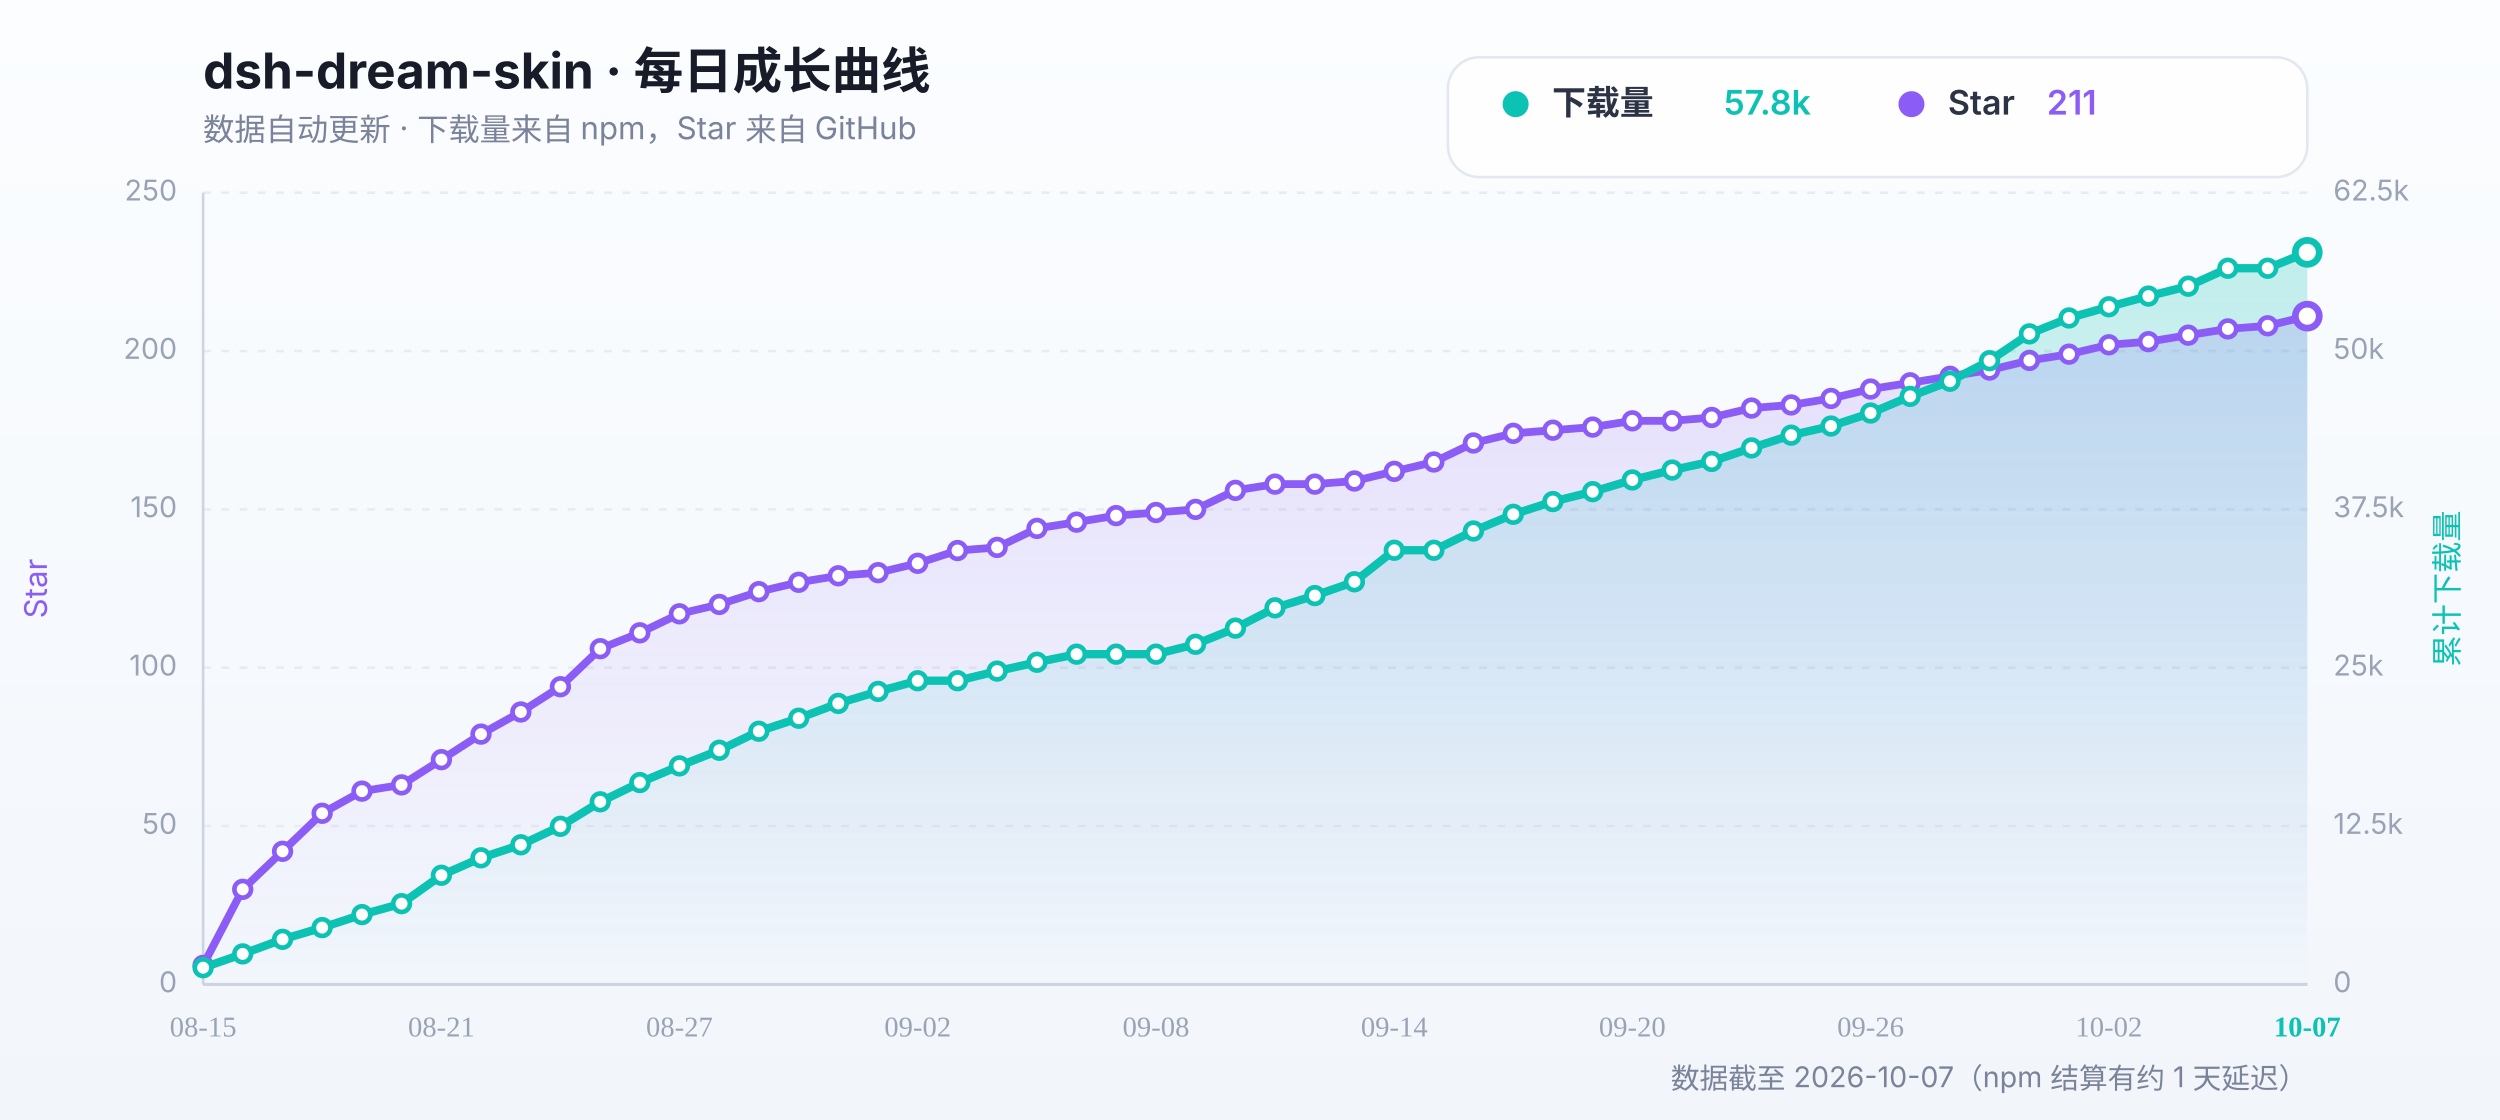
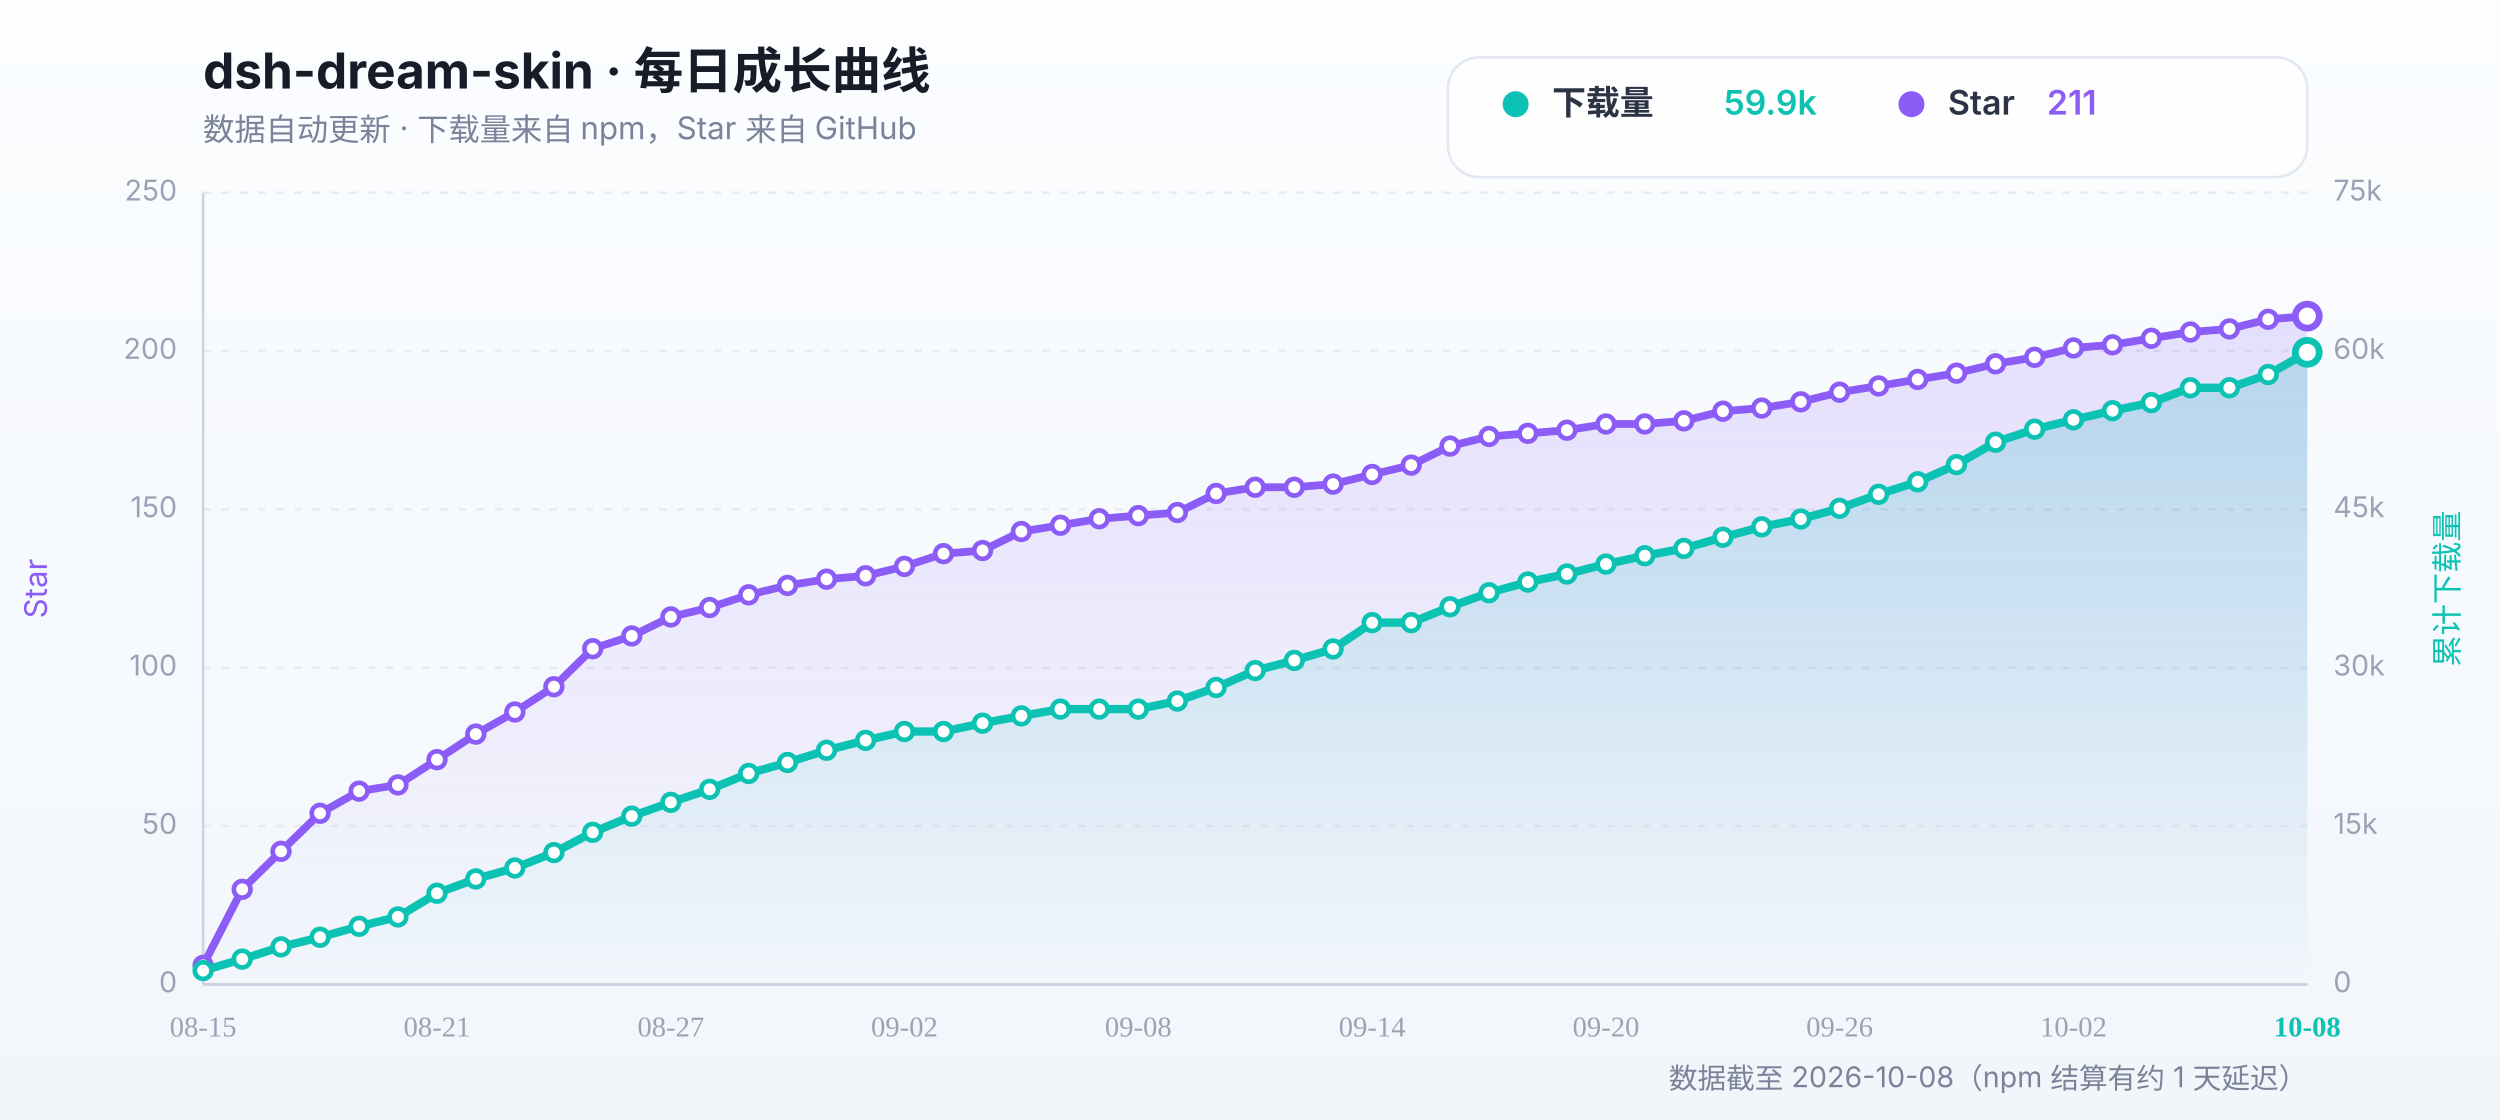
<svg xmlns="http://www.w3.org/2000/svg" width="960" height="430" viewBox="0 0 960 430" role="img" aria-label="dsh-dream-skin 每日 Star 与累计下载量双轴折线图">
  <defs>
    <linearGradient id="gradDl" x1="0" y1="0" x2="0" y2="1">
      <stop offset="0%" stop-color="#0cc2b3" stop-opacity="0.24" />
      <stop offset="100%" stop-color="#0cc2b3" stop-opacity="0" />
    </linearGradient>
    <linearGradient id="gradSt" x1="0" y1="0" x2="0" y2="1">
      <stop offset="0%" stop-color="#8b5cf6" stop-opacity="0.18" />
      <stop offset="100%" stop-color="#8b5cf6" stop-opacity="0" />
    </linearGradient>
    <linearGradient id="bgGrad" x1="0" y1="0" x2="0" y2="1">
      <stop offset="0%" stop-color="#fbfdff" />
      <stop offset="100%" stop-color="#f2f6fb" />
    </linearGradient>
  </defs>
  <rect width="960" height="430" fill="url(#bgGrad)" />
  <g font-family="system-ui,-apple-system,'Segoe UI',sans-serif">
    <text x="18" y="226" font-size="12" fill="#8b5cf6" transform="rotate(-90 18 226)" text-anchor="middle">Star</text>
    <text x="944" y="226" font-size="12" fill="#0cc2b3" transform="rotate(-90 944 226)" text-anchor="middle">累计下载量</text>
  </g>
  <text x="78" y="34" font-size="19" font-weight="700" fill="#171c28" font-family="system-ui,-apple-system,'Segoe UI',sans-serif">dsh-dream-skin · 每日成长曲线</text>
  <text x="78" y="54" font-size="12" fill="#7a8399" font-family="system-ui,-apple-system,'Segoe UI',sans-serif">数据自动更新 · 下载量来自 npm，Star 来自 GitHub</text>
  <g font-family="system-ui,-apple-system,'Segoe UI',sans-serif">
    <rect x="556" y="22" width="330" height="46" rx="12" fill="#ffffff" fill-opacity="0.72" stroke="#e3e8f0" stroke-width="1" />
    <circle cx="582" cy="40" r="5" fill="#0cc2b3" />
    <text x="596" y="44" font-size="13" font-weight="600" fill="#2c3344">下载量</text>
-     <text x="662" y="44" font-size="13" font-weight="600" fill="#0cc2b3">57.8k</text>
+     <text x="662" y="44" font-size="13" font-weight="600" fill="#0cc2b3">59.9k</text>
    <circle cx="734" cy="40" r="5" fill="#8b5cf6" />
    <text x="748" y="44" font-size="13" font-weight="600" fill="#2c3344">Star</text>
    <text x="786" y="44" font-size="13" font-weight="600" fill="#8b5cf6">211</text>
  </g>
  <line x1="78" y1="378.0" x2="886" y2="378.0" stroke="#d3d9e8" stroke-width="1.2" />
  <line x1="78" y1="317.2" x2="886" y2="317.2" stroke="#e8ebf2" stroke-width="1" stroke-dasharray="3 4" />
  <line x1="78" y1="256.4" x2="886" y2="256.4" stroke="#e8ebf2" stroke-width="1" stroke-dasharray="3 4" />
  <line x1="78" y1="195.6" x2="886" y2="195.6" stroke="#e8ebf2" stroke-width="1" stroke-dasharray="3 4" />
  <line x1="78" y1="134.8" x2="886" y2="134.8" stroke="#e8ebf2" stroke-width="1" stroke-dasharray="3 4" />
  <line x1="78" y1="74.0" x2="886" y2="74.0" stroke="#e8ebf2" stroke-width="1" stroke-dasharray="3 4" />
  <g font-family="system-ui,-apple-system,'Segoe UI',sans-serif">
    <text x="68" y="381.0" text-anchor="end" font-size="11" fill="#9aa3b5">0</text>
    <text x="68" y="320.2" text-anchor="end" font-size="11" fill="#9aa3b5">50</text>
    <text x="68" y="259.4" text-anchor="end" font-size="11" fill="#9aa3b5">100</text>
    <text x="68" y="198.6" text-anchor="end" font-size="11" fill="#9aa3b5">150</text>
    <text x="68" y="137.8" text-anchor="end" font-size="11" fill="#9aa3b5">200</text>
    <text x="68" y="77.0" text-anchor="end" font-size="11" fill="#9aa3b5">250</text>
    <text x="896" y="381.0" text-anchor="start" font-size="11" fill="#9aa3b5">0</text>
-     <text x="896" y="320.2" text-anchor="start" font-size="11" fill="#9aa3b5">12.5k</text>
-     <text x="896" y="259.4" text-anchor="start" font-size="11" fill="#9aa3b5">25k</text>
-     <text x="896" y="198.6" text-anchor="start" font-size="11" fill="#9aa3b5">37.5k</text>
-     <text x="896" y="137.8" text-anchor="start" font-size="11" fill="#9aa3b5">50k</text>
-     <text x="896" y="77.0" text-anchor="start" font-size="11" fill="#9aa3b5">62.5k</text>
+     <text x="896" y="320.2" text-anchor="start" font-size="11" fill="#9aa3b5">15k</text>
+     <text x="896" y="259.4" text-anchor="start" font-size="11" fill="#9aa3b5">30k</text>
+     <text x="896" y="198.6" text-anchor="start" font-size="11" fill="#9aa3b5">45k</text>
+     <text x="896" y="137.8" text-anchor="start" font-size="11" fill="#9aa3b5">60k</text>
+     <text x="896" y="77.0" text-anchor="start" font-size="11" fill="#9aa3b5">75k</text>
  </g>
  <line x1="78" y1="74" x2="78" y2="378" stroke="#cdd3e2" stroke-width="1" />
  <line x1="78" y1="378" x2="886" y2="378" stroke="#cdd3e2" stroke-width="1" />
-   <path d="M 78.0 378.0 L 78.0 371.6 L 93.2 366.3 L 108.5 360.7 L 123.7 356.2 L 139.0 351.2 L 154.2 347.0 L 169.5 336.1 L 184.7 329.4 L 200.0 324.4 L 215.2 317.3 L 230.5 307.9 L 245.7 300.5 L 260.9 294.1 L 276.2 288.1 L 291.4 280.8 L 306.7 275.8 L 321.9 270.1 L 337.2 265.5 L 352.4 261.4 L 367.7 261.4 L 382.9 257.7 L 398.2 254.3 L 413.4 251.2 L 428.6 251.2 L 443.9 251.2 L 459.1 247.4 L 474.4 241.2 L 489.6 233.4 L 504.9 228.7 L 520.1 223.4 L 535.4 211.3 L 550.6 211.3 L 565.8 203.9 L 581.1 197.5 L 596.3 192.6 L 611.6 188.8 L 626.8 184.3 L 642.1 180.5 L 657.3 177.2 L 672.6 172.0 L 687.8 167.1 L 703.1 163.6 L 718.3 158.6 L 733.5 152.2 L 748.8 146.4 L 764.0 138.5 L 779.3 128.2 L 794.5 122.1 L 809.8 117.8 L 825.0 113.7 L 840.3 109.9 L 855.5 103.0 L 870.8 103.0 L 886.0 96.9 L 886.0 378.0 Z" fill="url(#gradDl)" stroke="none" />
-   <path d="M 78.0 378.0 L 78.0 370.7 L 93.2 341.5 L 108.5 326.9 L 123.7 312.3 L 139.0 303.8 L 154.2 301.4 L 169.5 291.7 L 184.7 281.9 L 200.0 273.4 L 215.2 263.7 L 230.5 249.1 L 245.7 243.0 L 260.9 235.7 L 276.2 232.1 L 291.4 227.2 L 306.7 223.6 L 321.9 221.1 L 337.2 219.9 L 352.4 216.3 L 367.7 211.4 L 382.9 210.2 L 398.2 202.9 L 413.4 200.5 L 428.6 198.0 L 443.9 196.8 L 459.1 195.6 L 474.4 188.3 L 489.6 185.9 L 504.9 185.9 L 520.1 184.7 L 535.4 181.0 L 550.6 177.4 L 565.8 170.1 L 581.1 166.4 L 596.3 165.2 L 611.6 164.0 L 626.8 161.6 L 642.1 161.6 L 657.3 160.3 L 672.6 156.7 L 687.8 155.5 L 703.1 153.0 L 718.3 149.4 L 733.5 147.0 L 748.8 144.5 L 764.0 142.1 L 779.3 138.4 L 794.5 136.0 L 809.8 132.4 L 825.0 131.2 L 840.3 128.7 L 855.5 126.3 L 870.8 125.1 L 886.0 121.4 L 886.0 378.0 Z" fill="url(#gradSt)" stroke="none" />
-   <polyline points="78.0,370.7 93.2,341.5 108.5,326.9 123.7,312.3 139.0,303.8 154.2,301.4 169.5,291.7 184.7,281.9 200.0,273.4 215.2,263.7 230.5,249.1 245.7,243.0 260.9,235.7 276.2,232.1 291.4,227.2 306.7,223.6 321.9,221.1 337.2,219.9 352.4,216.3 367.7,211.4 382.9,210.2 398.2,202.9 413.4,200.5 428.6,198.0 443.9,196.8 459.1,195.6 474.4,188.3 489.6,185.9 504.9,185.9 520.1,184.7 535.4,181.0 550.6,177.4 565.8,170.1 581.1,166.4 596.3,165.2 611.6,164.0 626.8,161.6 642.1,161.6 657.3,160.3 672.6,156.7 687.8,155.5 703.1,153.0 718.3,149.4 733.5,147.0 748.8,144.5 764.0,142.1 779.3,138.4 794.5,136.0 809.8,132.4 825.0,131.2 840.3,128.7 855.5,126.3 870.8,125.1 886.0,121.4" fill="none" stroke="#8b5cf6" stroke-width="3" stroke-linecap="round" stroke-linejoin="round" />
+   <path d="M 78.0 378.0 L 78.0 372.7 L 93.0 368.3 L 107.9 363.6 L 122.9 359.9 L 137.9 355.7 L 152.8 352.1 L 167.8 343.0 L 182.7 337.5 L 197.7 333.3 L 212.7 327.4 L 227.6 319.6 L 242.6 313.4 L 257.6 308.1 L 272.5 303.1 L 287.5 297.0 L 302.4 292.8 L 317.4 288.1 L 332.4 284.3 L 347.3 280.9 L 362.3 280.9 L 377.3 277.7 L 392.2 274.9 L 407.2 272.3 L 422.1 272.3 L 437.1 272.3 L 452.1 269.2 L 467.0 264.0 L 482.0 257.5 L 497.0 253.6 L 511.9 249.2 L 526.9 239.1 L 541.9 239.1 L 556.8 233.0 L 571.8 227.6 L 586.7 223.5 L 601.7 220.4 L 616.7 216.6 L 631.6 213.4 L 646.6 210.6 L 661.6 206.3 L 676.5 202.3 L 691.5 199.3 L 706.4 195.2 L 721.4 189.8 L 736.4 185.0 L 751.3 178.4 L 766.3 169.8 L 781.3 164.8 L 796.2 161.2 L 811.2 157.7 L 826.1 154.6 L 841.1 148.9 L 856.1 148.9 L 871.0 143.8 L 886.0 135.3 L 886.0 378.0 Z" fill="url(#gradDl)" stroke="none" />
+   <path d="M 78.0 378.0 L 78.0 370.7 L 93.0 341.5 L 107.9 326.9 L 122.9 312.3 L 137.9 303.8 L 152.8 301.4 L 167.8 291.7 L 182.7 281.9 L 197.7 273.4 L 212.7 263.7 L 227.6 249.1 L 242.6 244.2 L 257.6 236.9 L 272.5 233.3 L 287.5 228.4 L 302.4 224.8 L 317.4 222.4 L 332.4 221.1 L 347.3 217.5 L 362.3 212.6 L 377.3 211.4 L 392.2 204.1 L 407.2 201.7 L 422.1 199.2 L 437.1 198.0 L 452.1 196.8 L 467.0 189.5 L 482.0 187.1 L 497.0 187.1 L 511.9 185.9 L 526.9 182.2 L 541.9 178.6 L 556.8 171.3 L 571.8 167.6 L 586.7 166.4 L 601.7 165.2 L 616.7 162.8 L 631.6 162.8 L 646.6 161.6 L 661.6 157.9 L 676.5 156.7 L 691.5 154.3 L 706.4 150.6 L 721.4 148.2 L 736.4 145.7 L 751.3 143.3 L 766.3 139.7 L 781.3 137.2 L 796.2 133.6 L 811.2 132.4 L 826.1 129.9 L 841.1 127.5 L 856.1 126.3 L 871.0 122.6 L 886.0 121.4 L 886.0 378.0 Z" fill="url(#gradSt)" stroke="none" />
+   <polyline points="78.0,370.7 93.0,341.5 107.9,326.9 122.9,312.3 137.9,303.8 152.8,301.4 167.8,291.7 182.7,281.9 197.7,273.4 212.7,263.7 227.6,249.1 242.6,244.2 257.6,236.9 272.5,233.3 287.5,228.4 302.4,224.8 317.4,222.4 332.4,221.1 347.3,217.5 362.3,212.6 377.3,211.4 392.2,204.1 407.2,201.7 422.1,199.2 437.1,198.0 452.1,196.8 467.0,189.5 482.0,187.1 497.0,187.1 511.9,185.9 526.9,182.2 541.9,178.6 556.8,171.3 571.8,167.6 586.7,166.4 601.7,165.2 616.7,162.8 631.6,162.8 646.6,161.6 661.6,157.9 676.5,156.7 691.5,154.3 706.4,150.6 721.4,148.2 736.4,145.7 751.3,143.3 766.3,139.7 781.3,137.2 796.2,133.6 811.2,132.4 826.1,129.9 841.1,127.5 856.1,126.3 871.0,122.6 886.0,121.4" fill="none" stroke="#8b5cf6" stroke-width="3" stroke-linecap="round" stroke-linejoin="round" />
  <circle cx="78.0" cy="370.7" r="3.2" fill="#ffffff" stroke="#8b5cf6" stroke-width="1.8" />
-   <circle cx="93.2" cy="341.5" r="3.2" fill="#ffffff" stroke="#8b5cf6" stroke-width="1.8" />
-   <circle cx="108.5" cy="326.9" r="3.2" fill="#ffffff" stroke="#8b5cf6" stroke-width="1.8" />
-   <circle cx="123.7" cy="312.3" r="3.2" fill="#ffffff" stroke="#8b5cf6" stroke-width="1.8" />
-   <circle cx="139.0" cy="303.8" r="3.2" fill="#ffffff" stroke="#8b5cf6" stroke-width="1.8" />
-   <circle cx="154.2" cy="301.4" r="3.2" fill="#ffffff" stroke="#8b5cf6" stroke-width="1.8" />
-   <circle cx="169.5" cy="291.7" r="3.2" fill="#ffffff" stroke="#8b5cf6" stroke-width="1.8" />
-   <circle cx="184.7" cy="281.9" r="3.2" fill="#ffffff" stroke="#8b5cf6" stroke-width="1.8" />
-   <circle cx="200.0" cy="273.4" r="3.2" fill="#ffffff" stroke="#8b5cf6" stroke-width="1.8" />
-   <circle cx="215.2" cy="263.7" r="3.2" fill="#ffffff" stroke="#8b5cf6" stroke-width="1.8" />
-   <circle cx="230.5" cy="249.1" r="3.2" fill="#ffffff" stroke="#8b5cf6" stroke-width="1.8" />
-   <circle cx="245.7" cy="243.0" r="3.2" fill="#ffffff" stroke="#8b5cf6" stroke-width="1.8" />
-   <circle cx="260.9" cy="235.7" r="3.2" fill="#ffffff" stroke="#8b5cf6" stroke-width="1.8" />
-   <circle cx="276.2" cy="232.1" r="3.2" fill="#ffffff" stroke="#8b5cf6" stroke-width="1.8" />
-   <circle cx="291.4" cy="227.2" r="3.2" fill="#ffffff" stroke="#8b5cf6" stroke-width="1.8" />
-   <circle cx="306.7" cy="223.6" r="3.2" fill="#ffffff" stroke="#8b5cf6" stroke-width="1.8" />
-   <circle cx="321.9" cy="221.1" r="3.2" fill="#ffffff" stroke="#8b5cf6" stroke-width="1.8" />
-   <circle cx="337.2" cy="219.9" r="3.2" fill="#ffffff" stroke="#8b5cf6" stroke-width="1.8" />
-   <circle cx="352.4" cy="216.3" r="3.2" fill="#ffffff" stroke="#8b5cf6" stroke-width="1.8" />
-   <circle cx="367.7" cy="211.4" r="3.2" fill="#ffffff" stroke="#8b5cf6" stroke-width="1.8" />
-   <circle cx="382.9" cy="210.2" r="3.2" fill="#ffffff" stroke="#8b5cf6" stroke-width="1.8" />
-   <circle cx="398.2" cy="202.9" r="3.2" fill="#ffffff" stroke="#8b5cf6" stroke-width="1.8" />
-   <circle cx="413.4" cy="200.5" r="3.2" fill="#ffffff" stroke="#8b5cf6" stroke-width="1.8" />
-   <circle cx="428.6" cy="198.0" r="3.2" fill="#ffffff" stroke="#8b5cf6" stroke-width="1.8" />
-   <circle cx="443.9" cy="196.8" r="3.2" fill="#ffffff" stroke="#8b5cf6" stroke-width="1.8" />
-   <circle cx="459.1" cy="195.6" r="3.2" fill="#ffffff" stroke="#8b5cf6" stroke-width="1.8" />
-   <circle cx="474.4" cy="188.3" r="3.2" fill="#ffffff" stroke="#8b5cf6" stroke-width="1.8" />
-   <circle cx="489.6" cy="185.9" r="3.2" fill="#ffffff" stroke="#8b5cf6" stroke-width="1.8" />
-   <circle cx="504.9" cy="185.9" r="3.2" fill="#ffffff" stroke="#8b5cf6" stroke-width="1.8" />
-   <circle cx="520.1" cy="184.7" r="3.2" fill="#ffffff" stroke="#8b5cf6" stroke-width="1.8" />
-   <circle cx="535.4" cy="181.0" r="3.2" fill="#ffffff" stroke="#8b5cf6" stroke-width="1.8" />
-   <circle cx="550.6" cy="177.4" r="3.2" fill="#ffffff" stroke="#8b5cf6" stroke-width="1.8" />
-   <circle cx="565.8" cy="170.1" r="3.2" fill="#ffffff" stroke="#8b5cf6" stroke-width="1.8" />
-   <circle cx="581.1" cy="166.4" r="3.2" fill="#ffffff" stroke="#8b5cf6" stroke-width="1.8" />
-   <circle cx="596.3" cy="165.2" r="3.2" fill="#ffffff" stroke="#8b5cf6" stroke-width="1.8" />
-   <circle cx="611.6" cy="164.0" r="3.2" fill="#ffffff" stroke="#8b5cf6" stroke-width="1.8" />
-   <circle cx="626.8" cy="161.6" r="3.2" fill="#ffffff" stroke="#8b5cf6" stroke-width="1.8" />
-   <circle cx="642.1" cy="161.6" r="3.2" fill="#ffffff" stroke="#8b5cf6" stroke-width="1.8" />
-   <circle cx="657.3" cy="160.3" r="3.2" fill="#ffffff" stroke="#8b5cf6" stroke-width="1.8" />
-   <circle cx="672.6" cy="156.7" r="3.2" fill="#ffffff" stroke="#8b5cf6" stroke-width="1.8" />
-   <circle cx="687.8" cy="155.5" r="3.2" fill="#ffffff" stroke="#8b5cf6" stroke-width="1.8" />
-   <circle cx="703.1" cy="153.0" r="3.2" fill="#ffffff" stroke="#8b5cf6" stroke-width="1.8" />
-   <circle cx="718.3" cy="149.4" r="3.2" fill="#ffffff" stroke="#8b5cf6" stroke-width="1.8" />
-   <circle cx="733.5" cy="147.0" r="3.2" fill="#ffffff" stroke="#8b5cf6" stroke-width="1.8" />
-   <circle cx="748.8" cy="144.5" r="3.2" fill="#ffffff" stroke="#8b5cf6" stroke-width="1.8" />
-   <circle cx="764.0" cy="142.1" r="3.2" fill="#ffffff" stroke="#8b5cf6" stroke-width="1.8" />
-   <circle cx="779.3" cy="138.4" r="3.2" fill="#ffffff" stroke="#8b5cf6" stroke-width="1.8" />
-   <circle cx="794.5" cy="136.0" r="3.2" fill="#ffffff" stroke="#8b5cf6" stroke-width="1.8" />
-   <circle cx="809.8" cy="132.4" r="3.2" fill="#ffffff" stroke="#8b5cf6" stroke-width="1.8" />
-   <circle cx="825.0" cy="131.2" r="3.2" fill="#ffffff" stroke="#8b5cf6" stroke-width="1.8" />
-   <circle cx="840.3" cy="128.7" r="3.2" fill="#ffffff" stroke="#8b5cf6" stroke-width="1.8" />
-   <circle cx="855.5" cy="126.3" r="3.2" fill="#ffffff" stroke="#8b5cf6" stroke-width="1.8" />
-   <circle cx="870.8" cy="125.1" r="3.2" fill="#ffffff" stroke="#8b5cf6" stroke-width="1.8" />
+   <circle cx="93.0" cy="341.5" r="3.2" fill="#ffffff" stroke="#8b5cf6" stroke-width="1.8" />
+   <circle cx="107.9" cy="326.9" r="3.2" fill="#ffffff" stroke="#8b5cf6" stroke-width="1.8" />
+   <circle cx="122.9" cy="312.3" r="3.2" fill="#ffffff" stroke="#8b5cf6" stroke-width="1.8" />
+   <circle cx="137.9" cy="303.8" r="3.2" fill="#ffffff" stroke="#8b5cf6" stroke-width="1.8" />
+   <circle cx="152.8" cy="301.4" r="3.2" fill="#ffffff" stroke="#8b5cf6" stroke-width="1.8" />
+   <circle cx="167.8" cy="291.7" r="3.2" fill="#ffffff" stroke="#8b5cf6" stroke-width="1.8" />
+   <circle cx="182.7" cy="281.9" r="3.2" fill="#ffffff" stroke="#8b5cf6" stroke-width="1.8" />
+   <circle cx="197.7" cy="273.4" r="3.2" fill="#ffffff" stroke="#8b5cf6" stroke-width="1.8" />
+   <circle cx="212.7" cy="263.7" r="3.2" fill="#ffffff" stroke="#8b5cf6" stroke-width="1.8" />
+   <circle cx="227.6" cy="249.1" r="3.2" fill="#ffffff" stroke="#8b5cf6" stroke-width="1.8" />
+   <circle cx="242.6" cy="244.2" r="3.2" fill="#ffffff" stroke="#8b5cf6" stroke-width="1.8" />
+   <circle cx="257.6" cy="236.9" r="3.2" fill="#ffffff" stroke="#8b5cf6" stroke-width="1.8" />
+   <circle cx="272.5" cy="233.3" r="3.2" fill="#ffffff" stroke="#8b5cf6" stroke-width="1.8" />
+   <circle cx="287.5" cy="228.4" r="3.2" fill="#ffffff" stroke="#8b5cf6" stroke-width="1.8" />
+   <circle cx="302.4" cy="224.8" r="3.2" fill="#ffffff" stroke="#8b5cf6" stroke-width="1.8" />
+   <circle cx="317.4" cy="222.4" r="3.2" fill="#ffffff" stroke="#8b5cf6" stroke-width="1.8" />
+   <circle cx="332.4" cy="221.1" r="3.2" fill="#ffffff" stroke="#8b5cf6" stroke-width="1.8" />
+   <circle cx="347.3" cy="217.5" r="3.2" fill="#ffffff" stroke="#8b5cf6" stroke-width="1.8" />
+   <circle cx="362.3" cy="212.6" r="3.2" fill="#ffffff" stroke="#8b5cf6" stroke-width="1.8" />
+   <circle cx="377.3" cy="211.4" r="3.2" fill="#ffffff" stroke="#8b5cf6" stroke-width="1.8" />
+   <circle cx="392.2" cy="204.1" r="3.2" fill="#ffffff" stroke="#8b5cf6" stroke-width="1.8" />
+   <circle cx="407.2" cy="201.7" r="3.2" fill="#ffffff" stroke="#8b5cf6" stroke-width="1.8" />
+   <circle cx="422.1" cy="199.2" r="3.2" fill="#ffffff" stroke="#8b5cf6" stroke-width="1.8" />
+   <circle cx="437.1" cy="198.0" r="3.2" fill="#ffffff" stroke="#8b5cf6" stroke-width="1.8" />
+   <circle cx="452.1" cy="196.8" r="3.2" fill="#ffffff" stroke="#8b5cf6" stroke-width="1.8" />
+   <circle cx="467.0" cy="189.5" r="3.2" fill="#ffffff" stroke="#8b5cf6" stroke-width="1.8" />
+   <circle cx="482.0" cy="187.1" r="3.2" fill="#ffffff" stroke="#8b5cf6" stroke-width="1.8" />
+   <circle cx="497.0" cy="187.1" r="3.2" fill="#ffffff" stroke="#8b5cf6" stroke-width="1.8" />
+   <circle cx="511.9" cy="185.9" r="3.2" fill="#ffffff" stroke="#8b5cf6" stroke-width="1.8" />
+   <circle cx="526.9" cy="182.2" r="3.2" fill="#ffffff" stroke="#8b5cf6" stroke-width="1.8" />
+   <circle cx="541.9" cy="178.6" r="3.2" fill="#ffffff" stroke="#8b5cf6" stroke-width="1.8" />
+   <circle cx="556.8" cy="171.3" r="3.2" fill="#ffffff" stroke="#8b5cf6" stroke-width="1.8" />
+   <circle cx="571.8" cy="167.6" r="3.2" fill="#ffffff" stroke="#8b5cf6" stroke-width="1.8" />
+   <circle cx="586.7" cy="166.4" r="3.2" fill="#ffffff" stroke="#8b5cf6" stroke-width="1.8" />
+   <circle cx="601.7" cy="165.2" r="3.2" fill="#ffffff" stroke="#8b5cf6" stroke-width="1.8" />
+   <circle cx="616.7" cy="162.8" r="3.2" fill="#ffffff" stroke="#8b5cf6" stroke-width="1.8" />
+   <circle cx="631.6" cy="162.8" r="3.2" fill="#ffffff" stroke="#8b5cf6" stroke-width="1.8" />
+   <circle cx="646.6" cy="161.6" r="3.2" fill="#ffffff" stroke="#8b5cf6" stroke-width="1.8" />
+   <circle cx="661.6" cy="157.9" r="3.2" fill="#ffffff" stroke="#8b5cf6" stroke-width="1.8" />
+   <circle cx="676.5" cy="156.7" r="3.2" fill="#ffffff" stroke="#8b5cf6" stroke-width="1.8" />
+   <circle cx="691.5" cy="154.3" r="3.2" fill="#ffffff" stroke="#8b5cf6" stroke-width="1.8" />
+   <circle cx="706.4" cy="150.6" r="3.2" fill="#ffffff" stroke="#8b5cf6" stroke-width="1.8" />
+   <circle cx="721.4" cy="148.2" r="3.2" fill="#ffffff" stroke="#8b5cf6" stroke-width="1.8" />
+   <circle cx="736.4" cy="145.7" r="3.2" fill="#ffffff" stroke="#8b5cf6" stroke-width="1.8" />
+   <circle cx="751.3" cy="143.3" r="3.2" fill="#ffffff" stroke="#8b5cf6" stroke-width="1.8" />
+   <circle cx="766.3" cy="139.7" r="3.2" fill="#ffffff" stroke="#8b5cf6" stroke-width="1.8" />
+   <circle cx="781.3" cy="137.2" r="3.2" fill="#ffffff" stroke="#8b5cf6" stroke-width="1.8" />
+   <circle cx="796.2" cy="133.6" r="3.2" fill="#ffffff" stroke="#8b5cf6" stroke-width="1.8" />
+   <circle cx="811.2" cy="132.4" r="3.2" fill="#ffffff" stroke="#8b5cf6" stroke-width="1.8" />
+   <circle cx="826.1" cy="129.9" r="3.2" fill="#ffffff" stroke="#8b5cf6" stroke-width="1.8" />
+   <circle cx="841.1" cy="127.5" r="3.2" fill="#ffffff" stroke="#8b5cf6" stroke-width="1.8" />
+   <circle cx="856.1" cy="126.3" r="3.2" fill="#ffffff" stroke="#8b5cf6" stroke-width="1.8" />
+   <circle cx="871.0" cy="122.6" r="3.2" fill="#ffffff" stroke="#8b5cf6" stroke-width="1.8" />
  <circle cx="886.0" cy="121.4" r="4.6" fill="#ffffff" stroke="#8b5cf6" stroke-width="2.6" />
-   <polyline points="78.0,371.6 93.2,366.3 108.5,360.7 123.7,356.2 139.0,351.2 154.2,347.0 169.5,336.1 184.7,329.4 200.0,324.4 215.2,317.3 230.5,307.9 245.7,300.5 260.9,294.1 276.2,288.1 291.4,280.8 306.7,275.8 321.9,270.1 337.2,265.5 352.4,261.4 367.7,261.4 382.9,257.7 398.2,254.3 413.4,251.2 428.6,251.2 443.9,251.2 459.1,247.4 474.4,241.2 489.6,233.4 504.9,228.7 520.1,223.4 535.4,211.3 550.6,211.3 565.8,203.9 581.1,197.5 596.3,192.6 611.6,188.8 626.8,184.3 642.1,180.5 657.3,177.2 672.6,172.0 687.8,167.1 703.1,163.6 718.3,158.6 733.5,152.2 748.8,146.4 764.0,138.5 779.3,128.2 794.5,122.1 809.8,117.8 825.0,113.7 840.3,109.9 855.5,103.0 870.8,103.0 886.0,96.9" fill="none" stroke="#0cc2b3" stroke-width="3.2" stroke-linecap="round" stroke-linejoin="round" />
-   <circle cx="78.0" cy="371.6" r="3.2" fill="#ffffff" stroke="#0cc2b3" stroke-width="1.8" />
-   <circle cx="93.2" cy="366.3" r="3.2" fill="#ffffff" stroke="#0cc2b3" stroke-width="1.8" />
-   <circle cx="108.5" cy="360.7" r="3.2" fill="#ffffff" stroke="#0cc2b3" stroke-width="1.8" />
-   <circle cx="123.7" cy="356.2" r="3.2" fill="#ffffff" stroke="#0cc2b3" stroke-width="1.8" />
-   <circle cx="139.0" cy="351.2" r="3.2" fill="#ffffff" stroke="#0cc2b3" stroke-width="1.8" />
-   <circle cx="154.2" cy="347.0" r="3.2" fill="#ffffff" stroke="#0cc2b3" stroke-width="1.8" />
-   <circle cx="169.5" cy="336.1" r="3.2" fill="#ffffff" stroke="#0cc2b3" stroke-width="1.8" />
-   <circle cx="184.7" cy="329.4" r="3.2" fill="#ffffff" stroke="#0cc2b3" stroke-width="1.8" />
-   <circle cx="200.0" cy="324.4" r="3.2" fill="#ffffff" stroke="#0cc2b3" stroke-width="1.8" />
-   <circle cx="215.2" cy="317.3" r="3.2" fill="#ffffff" stroke="#0cc2b3" stroke-width="1.8" />
-   <circle cx="230.5" cy="307.9" r="3.2" fill="#ffffff" stroke="#0cc2b3" stroke-width="1.8" />
-   <circle cx="245.7" cy="300.5" r="3.2" fill="#ffffff" stroke="#0cc2b3" stroke-width="1.8" />
-   <circle cx="260.9" cy="294.1" r="3.2" fill="#ffffff" stroke="#0cc2b3" stroke-width="1.8" />
-   <circle cx="276.2" cy="288.1" r="3.2" fill="#ffffff" stroke="#0cc2b3" stroke-width="1.8" />
-   <circle cx="291.4" cy="280.8" r="3.2" fill="#ffffff" stroke="#0cc2b3" stroke-width="1.8" />
-   <circle cx="306.7" cy="275.8" r="3.2" fill="#ffffff" stroke="#0cc2b3" stroke-width="1.8" />
-   <circle cx="321.9" cy="270.1" r="3.2" fill="#ffffff" stroke="#0cc2b3" stroke-width="1.8" />
-   <circle cx="337.2" cy="265.5" r="3.2" fill="#ffffff" stroke="#0cc2b3" stroke-width="1.8" />
-   <circle cx="352.4" cy="261.4" r="3.2" fill="#ffffff" stroke="#0cc2b3" stroke-width="1.8" />
-   <circle cx="367.7" cy="261.4" r="3.2" fill="#ffffff" stroke="#0cc2b3" stroke-width="1.8" />
-   <circle cx="382.9" cy="257.7" r="3.2" fill="#ffffff" stroke="#0cc2b3" stroke-width="1.8" />
-   <circle cx="398.2" cy="254.3" r="3.2" fill="#ffffff" stroke="#0cc2b3" stroke-width="1.8" />
-   <circle cx="413.4" cy="251.2" r="3.2" fill="#ffffff" stroke="#0cc2b3" stroke-width="1.8" />
-   <circle cx="428.6" cy="251.2" r="3.2" fill="#ffffff" stroke="#0cc2b3" stroke-width="1.8" />
-   <circle cx="443.9" cy="251.2" r="3.2" fill="#ffffff" stroke="#0cc2b3" stroke-width="1.8" />
-   <circle cx="459.1" cy="247.4" r="3.2" fill="#ffffff" stroke="#0cc2b3" stroke-width="1.8" />
-   <circle cx="474.4" cy="241.2" r="3.2" fill="#ffffff" stroke="#0cc2b3" stroke-width="1.8" />
-   <circle cx="489.6" cy="233.4" r="3.2" fill="#ffffff" stroke="#0cc2b3" stroke-width="1.8" />
-   <circle cx="504.9" cy="228.7" r="3.2" fill="#ffffff" stroke="#0cc2b3" stroke-width="1.8" />
-   <circle cx="520.1" cy="223.4" r="3.2" fill="#ffffff" stroke="#0cc2b3" stroke-width="1.8" />
-   <circle cx="535.4" cy="211.3" r="3.2" fill="#ffffff" stroke="#0cc2b3" stroke-width="1.8" />
-   <circle cx="550.6" cy="211.3" r="3.2" fill="#ffffff" stroke="#0cc2b3" stroke-width="1.8" />
-   <circle cx="565.8" cy="203.9" r="3.2" fill="#ffffff" stroke="#0cc2b3" stroke-width="1.8" />
-   <circle cx="581.1" cy="197.5" r="3.2" fill="#ffffff" stroke="#0cc2b3" stroke-width="1.8" />
-   <circle cx="596.3" cy="192.6" r="3.2" fill="#ffffff" stroke="#0cc2b3" stroke-width="1.8" />
-   <circle cx="611.6" cy="188.8" r="3.2" fill="#ffffff" stroke="#0cc2b3" stroke-width="1.8" />
-   <circle cx="626.8" cy="184.3" r="3.2" fill="#ffffff" stroke="#0cc2b3" stroke-width="1.8" />
-   <circle cx="642.1" cy="180.5" r="3.2" fill="#ffffff" stroke="#0cc2b3" stroke-width="1.8" />
-   <circle cx="657.3" cy="177.2" r="3.2" fill="#ffffff" stroke="#0cc2b3" stroke-width="1.8" />
-   <circle cx="672.6" cy="172.0" r="3.2" fill="#ffffff" stroke="#0cc2b3" stroke-width="1.8" />
-   <circle cx="687.8" cy="167.1" r="3.2" fill="#ffffff" stroke="#0cc2b3" stroke-width="1.8" />
-   <circle cx="703.1" cy="163.6" r="3.2" fill="#ffffff" stroke="#0cc2b3" stroke-width="1.8" />
-   <circle cx="718.3" cy="158.6" r="3.2" fill="#ffffff" stroke="#0cc2b3" stroke-width="1.8" />
-   <circle cx="733.5" cy="152.2" r="3.2" fill="#ffffff" stroke="#0cc2b3" stroke-width="1.8" />
-   <circle cx="748.8" cy="146.4" r="3.2" fill="#ffffff" stroke="#0cc2b3" stroke-width="1.8" />
-   <circle cx="764.0" cy="138.5" r="3.2" fill="#ffffff" stroke="#0cc2b3" stroke-width="1.8" />
-   <circle cx="779.3" cy="128.2" r="3.2" fill="#ffffff" stroke="#0cc2b3" stroke-width="1.8" />
-   <circle cx="794.5" cy="122.1" r="3.2" fill="#ffffff" stroke="#0cc2b3" stroke-width="1.8" />
-   <circle cx="809.8" cy="117.8" r="3.2" fill="#ffffff" stroke="#0cc2b3" stroke-width="1.8" />
-   <circle cx="825.0" cy="113.7" r="3.2" fill="#ffffff" stroke="#0cc2b3" stroke-width="1.8" />
-   <circle cx="840.3" cy="109.9" r="3.2" fill="#ffffff" stroke="#0cc2b3" stroke-width="1.8" />
-   <circle cx="855.5" cy="103.0" r="3.2" fill="#ffffff" stroke="#0cc2b3" stroke-width="1.8" />
-   <circle cx="870.8" cy="103.0" r="3.2" fill="#ffffff" stroke="#0cc2b3" stroke-width="1.8" />
-   <circle cx="886.0" cy="96.9" r="4.6" fill="#ffffff" stroke="#0cc2b3" stroke-width="2.6" />
+   <polyline points="78.0,372.7 93.0,368.3 107.9,363.6 122.9,359.9 137.9,355.7 152.8,352.1 167.8,343.0 182.7,337.5 197.7,333.3 212.7,327.4 227.6,319.6 242.6,313.4 257.6,308.1 272.5,303.1 287.5,297.0 302.4,292.8 317.4,288.1 332.4,284.3 347.3,280.9 362.3,280.9 377.3,277.7 392.2,274.9 407.2,272.3 422.1,272.3 437.1,272.3 452.1,269.2 467.0,264.0 482.0,257.5 497.0,253.6 511.9,249.2 526.9,239.1 541.9,239.1 556.8,233.0 571.8,227.6 586.7,223.5 601.7,220.4 616.7,216.6 631.6,213.4 646.6,210.6 661.6,206.3 676.5,202.3 691.5,199.3 706.4,195.2 721.4,189.8 736.4,185.0 751.3,178.4 766.3,169.8 781.3,164.8 796.2,161.2 811.2,157.7 826.1,154.6 841.1,148.9 856.1,148.9 871.0,143.8 886.0,135.3" fill="none" stroke="#0cc2b3" stroke-width="3.2" stroke-linecap="round" stroke-linejoin="round" />
+   <circle cx="78.0" cy="372.7" r="3.2" fill="#ffffff" stroke="#0cc2b3" stroke-width="1.8" />
+   <circle cx="93.0" cy="368.3" r="3.2" fill="#ffffff" stroke="#0cc2b3" stroke-width="1.8" />
+   <circle cx="107.9" cy="363.6" r="3.2" fill="#ffffff" stroke="#0cc2b3" stroke-width="1.8" />
+   <circle cx="122.9" cy="359.9" r="3.2" fill="#ffffff" stroke="#0cc2b3" stroke-width="1.8" />
+   <circle cx="137.9" cy="355.7" r="3.2" fill="#ffffff" stroke="#0cc2b3" stroke-width="1.8" />
+   <circle cx="152.8" cy="352.1" r="3.2" fill="#ffffff" stroke="#0cc2b3" stroke-width="1.8" />
+   <circle cx="167.8" cy="343.0" r="3.2" fill="#ffffff" stroke="#0cc2b3" stroke-width="1.8" />
+   <circle cx="182.7" cy="337.5" r="3.2" fill="#ffffff" stroke="#0cc2b3" stroke-width="1.8" />
+   <circle cx="197.7" cy="333.3" r="3.2" fill="#ffffff" stroke="#0cc2b3" stroke-width="1.8" />
+   <circle cx="212.7" cy="327.4" r="3.2" fill="#ffffff" stroke="#0cc2b3" stroke-width="1.8" />
+   <circle cx="227.6" cy="319.6" r="3.2" fill="#ffffff" stroke="#0cc2b3" stroke-width="1.8" />
+   <circle cx="242.6" cy="313.4" r="3.2" fill="#ffffff" stroke="#0cc2b3" stroke-width="1.8" />
+   <circle cx="257.6" cy="308.1" r="3.2" fill="#ffffff" stroke="#0cc2b3" stroke-width="1.8" />
+   <circle cx="272.5" cy="303.1" r="3.2" fill="#ffffff" stroke="#0cc2b3" stroke-width="1.8" />
+   <circle cx="287.5" cy="297.0" r="3.2" fill="#ffffff" stroke="#0cc2b3" stroke-width="1.8" />
+   <circle cx="302.4" cy="292.8" r="3.2" fill="#ffffff" stroke="#0cc2b3" stroke-width="1.8" />
+   <circle cx="317.4" cy="288.1" r="3.2" fill="#ffffff" stroke="#0cc2b3" stroke-width="1.8" />
+   <circle cx="332.4" cy="284.3" r="3.2" fill="#ffffff" stroke="#0cc2b3" stroke-width="1.8" />
+   <circle cx="347.3" cy="280.9" r="3.2" fill="#ffffff" stroke="#0cc2b3" stroke-width="1.8" />
+   <circle cx="362.3" cy="280.9" r="3.2" fill="#ffffff" stroke="#0cc2b3" stroke-width="1.8" />
+   <circle cx="377.3" cy="277.7" r="3.2" fill="#ffffff" stroke="#0cc2b3" stroke-width="1.8" />
+   <circle cx="392.2" cy="274.9" r="3.2" fill="#ffffff" stroke="#0cc2b3" stroke-width="1.8" />
+   <circle cx="407.2" cy="272.3" r="3.2" fill="#ffffff" stroke="#0cc2b3" stroke-width="1.8" />
+   <circle cx="422.1" cy="272.3" r="3.2" fill="#ffffff" stroke="#0cc2b3" stroke-width="1.8" />
+   <circle cx="437.1" cy="272.3" r="3.2" fill="#ffffff" stroke="#0cc2b3" stroke-width="1.8" />
+   <circle cx="452.1" cy="269.2" r="3.2" fill="#ffffff" stroke="#0cc2b3" stroke-width="1.8" />
+   <circle cx="467.0" cy="264.0" r="3.2" fill="#ffffff" stroke="#0cc2b3" stroke-width="1.8" />
+   <circle cx="482.0" cy="257.5" r="3.2" fill="#ffffff" stroke="#0cc2b3" stroke-width="1.8" />
+   <circle cx="497.0" cy="253.6" r="3.2" fill="#ffffff" stroke="#0cc2b3" stroke-width="1.8" />
+   <circle cx="511.9" cy="249.2" r="3.2" fill="#ffffff" stroke="#0cc2b3" stroke-width="1.8" />
+   <circle cx="526.9" cy="239.1" r="3.2" fill="#ffffff" stroke="#0cc2b3" stroke-width="1.8" />
+   <circle cx="541.9" cy="239.1" r="3.2" fill="#ffffff" stroke="#0cc2b3" stroke-width="1.8" />
+   <circle cx="556.8" cy="233.0" r="3.2" fill="#ffffff" stroke="#0cc2b3" stroke-width="1.8" />
+   <circle cx="571.8" cy="227.6" r="3.2" fill="#ffffff" stroke="#0cc2b3" stroke-width="1.8" />
+   <circle cx="586.7" cy="223.5" r="3.2" fill="#ffffff" stroke="#0cc2b3" stroke-width="1.8" />
+   <circle cx="601.7" cy="220.4" r="3.2" fill="#ffffff" stroke="#0cc2b3" stroke-width="1.8" />
+   <circle cx="616.7" cy="216.6" r="3.2" fill="#ffffff" stroke="#0cc2b3" stroke-width="1.8" />
+   <circle cx="631.6" cy="213.4" r="3.2" fill="#ffffff" stroke="#0cc2b3" stroke-width="1.8" />
+   <circle cx="646.6" cy="210.6" r="3.2" fill="#ffffff" stroke="#0cc2b3" stroke-width="1.8" />
+   <circle cx="661.6" cy="206.3" r="3.2" fill="#ffffff" stroke="#0cc2b3" stroke-width="1.8" />
+   <circle cx="676.5" cy="202.3" r="3.2" fill="#ffffff" stroke="#0cc2b3" stroke-width="1.8" />
+   <circle cx="691.5" cy="199.3" r="3.2" fill="#ffffff" stroke="#0cc2b3" stroke-width="1.8" />
+   <circle cx="706.4" cy="195.2" r="3.2" fill="#ffffff" stroke="#0cc2b3" stroke-width="1.8" />
+   <circle cx="721.4" cy="189.8" r="3.2" fill="#ffffff" stroke="#0cc2b3" stroke-width="1.8" />
+   <circle cx="736.4" cy="185.0" r="3.2" fill="#ffffff" stroke="#0cc2b3" stroke-width="1.8" />
+   <circle cx="751.3" cy="178.4" r="3.2" fill="#ffffff" stroke="#0cc2b3" stroke-width="1.8" />
+   <circle cx="766.3" cy="169.8" r="3.2" fill="#ffffff" stroke="#0cc2b3" stroke-width="1.8" />
+   <circle cx="781.3" cy="164.8" r="3.2" fill="#ffffff" stroke="#0cc2b3" stroke-width="1.8" />
+   <circle cx="796.2" cy="161.2" r="3.2" fill="#ffffff" stroke="#0cc2b3" stroke-width="1.8" />
+   <circle cx="811.2" cy="157.7" r="3.2" fill="#ffffff" stroke="#0cc2b3" stroke-width="1.8" />
+   <circle cx="826.1" cy="154.6" r="3.2" fill="#ffffff" stroke="#0cc2b3" stroke-width="1.8" />
+   <circle cx="841.1" cy="148.9" r="3.2" fill="#ffffff" stroke="#0cc2b3" stroke-width="1.8" />
+   <circle cx="856.1" cy="148.9" r="3.2" fill="#ffffff" stroke="#0cc2b3" stroke-width="1.8" />
+   <circle cx="871.0" cy="143.8" r="3.2" fill="#ffffff" stroke="#0cc2b3" stroke-width="1.8" />
+   <circle cx="886.0" cy="135.3" r="4.6" fill="#ffffff" stroke="#0cc2b3" stroke-width="2.6" />
  <text x="78.0" y="398" text-anchor="middle" font-size="11" fill="#9aa3b5">08-15</text>
-   <text x="169.5" y="398" text-anchor="middle" font-size="11" fill="#9aa3b5">08-21</text>
-   <text x="260.9" y="398" text-anchor="middle" font-size="11" fill="#9aa3b5">08-27</text>
-   <text x="352.4" y="398" text-anchor="middle" font-size="11" fill="#9aa3b5">09-02</text>
-   <text x="443.9" y="398" text-anchor="middle" font-size="11" fill="#9aa3b5">09-08</text>
-   <text x="535.4" y="398" text-anchor="middle" font-size="11" fill="#9aa3b5">09-14</text>
-   <text x="626.8" y="398" text-anchor="middle" font-size="11" fill="#9aa3b5">09-20</text>
-   <text x="718.3" y="398" text-anchor="middle" font-size="11" fill="#9aa3b5">09-26</text>
-   <text x="809.8" y="398" text-anchor="middle" font-size="11" fill="#9aa3b5">10-02</text>
-   <text x="886.0" y="398" text-anchor="middle" font-size="11" fill="#0cc2b3" font-weight="600">10-07</text>
-   <text x="886" y="418" text-anchor="end" font-size="11" fill="#7a8399" font-family="system-ui,-apple-system,'Segoe UI',sans-serif">数据截至 2026-10-07（npm 结算有约 1 天延迟）</text>
+   <text x="167.8" y="398" text-anchor="middle" font-size="11" fill="#9aa3b5">08-21</text>
+   <text x="257.6" y="398" text-anchor="middle" font-size="11" fill="#9aa3b5">08-27</text>
+   <text x="347.3" y="398" text-anchor="middle" font-size="11" fill="#9aa3b5">09-02</text>
+   <text x="437.1" y="398" text-anchor="middle" font-size="11" fill="#9aa3b5">09-08</text>
+   <text x="526.9" y="398" text-anchor="middle" font-size="11" fill="#9aa3b5">09-14</text>
+   <text x="616.7" y="398" text-anchor="middle" font-size="11" fill="#9aa3b5">09-20</text>
+   <text x="706.4" y="398" text-anchor="middle" font-size="11" fill="#9aa3b5">09-26</text>
+   <text x="796.2" y="398" text-anchor="middle" font-size="11" fill="#9aa3b5">10-02</text>
+   <text x="886.0" y="398" text-anchor="middle" font-size="11" fill="#0cc2b3" font-weight="600">10-08</text>
+   <text x="886" y="418" text-anchor="end" font-size="11" fill="#7a8399" font-family="system-ui,-apple-system,'Segoe UI',sans-serif">数据截至 2026-10-08（npm 结算有约 1 天延迟）</text>
</svg>
